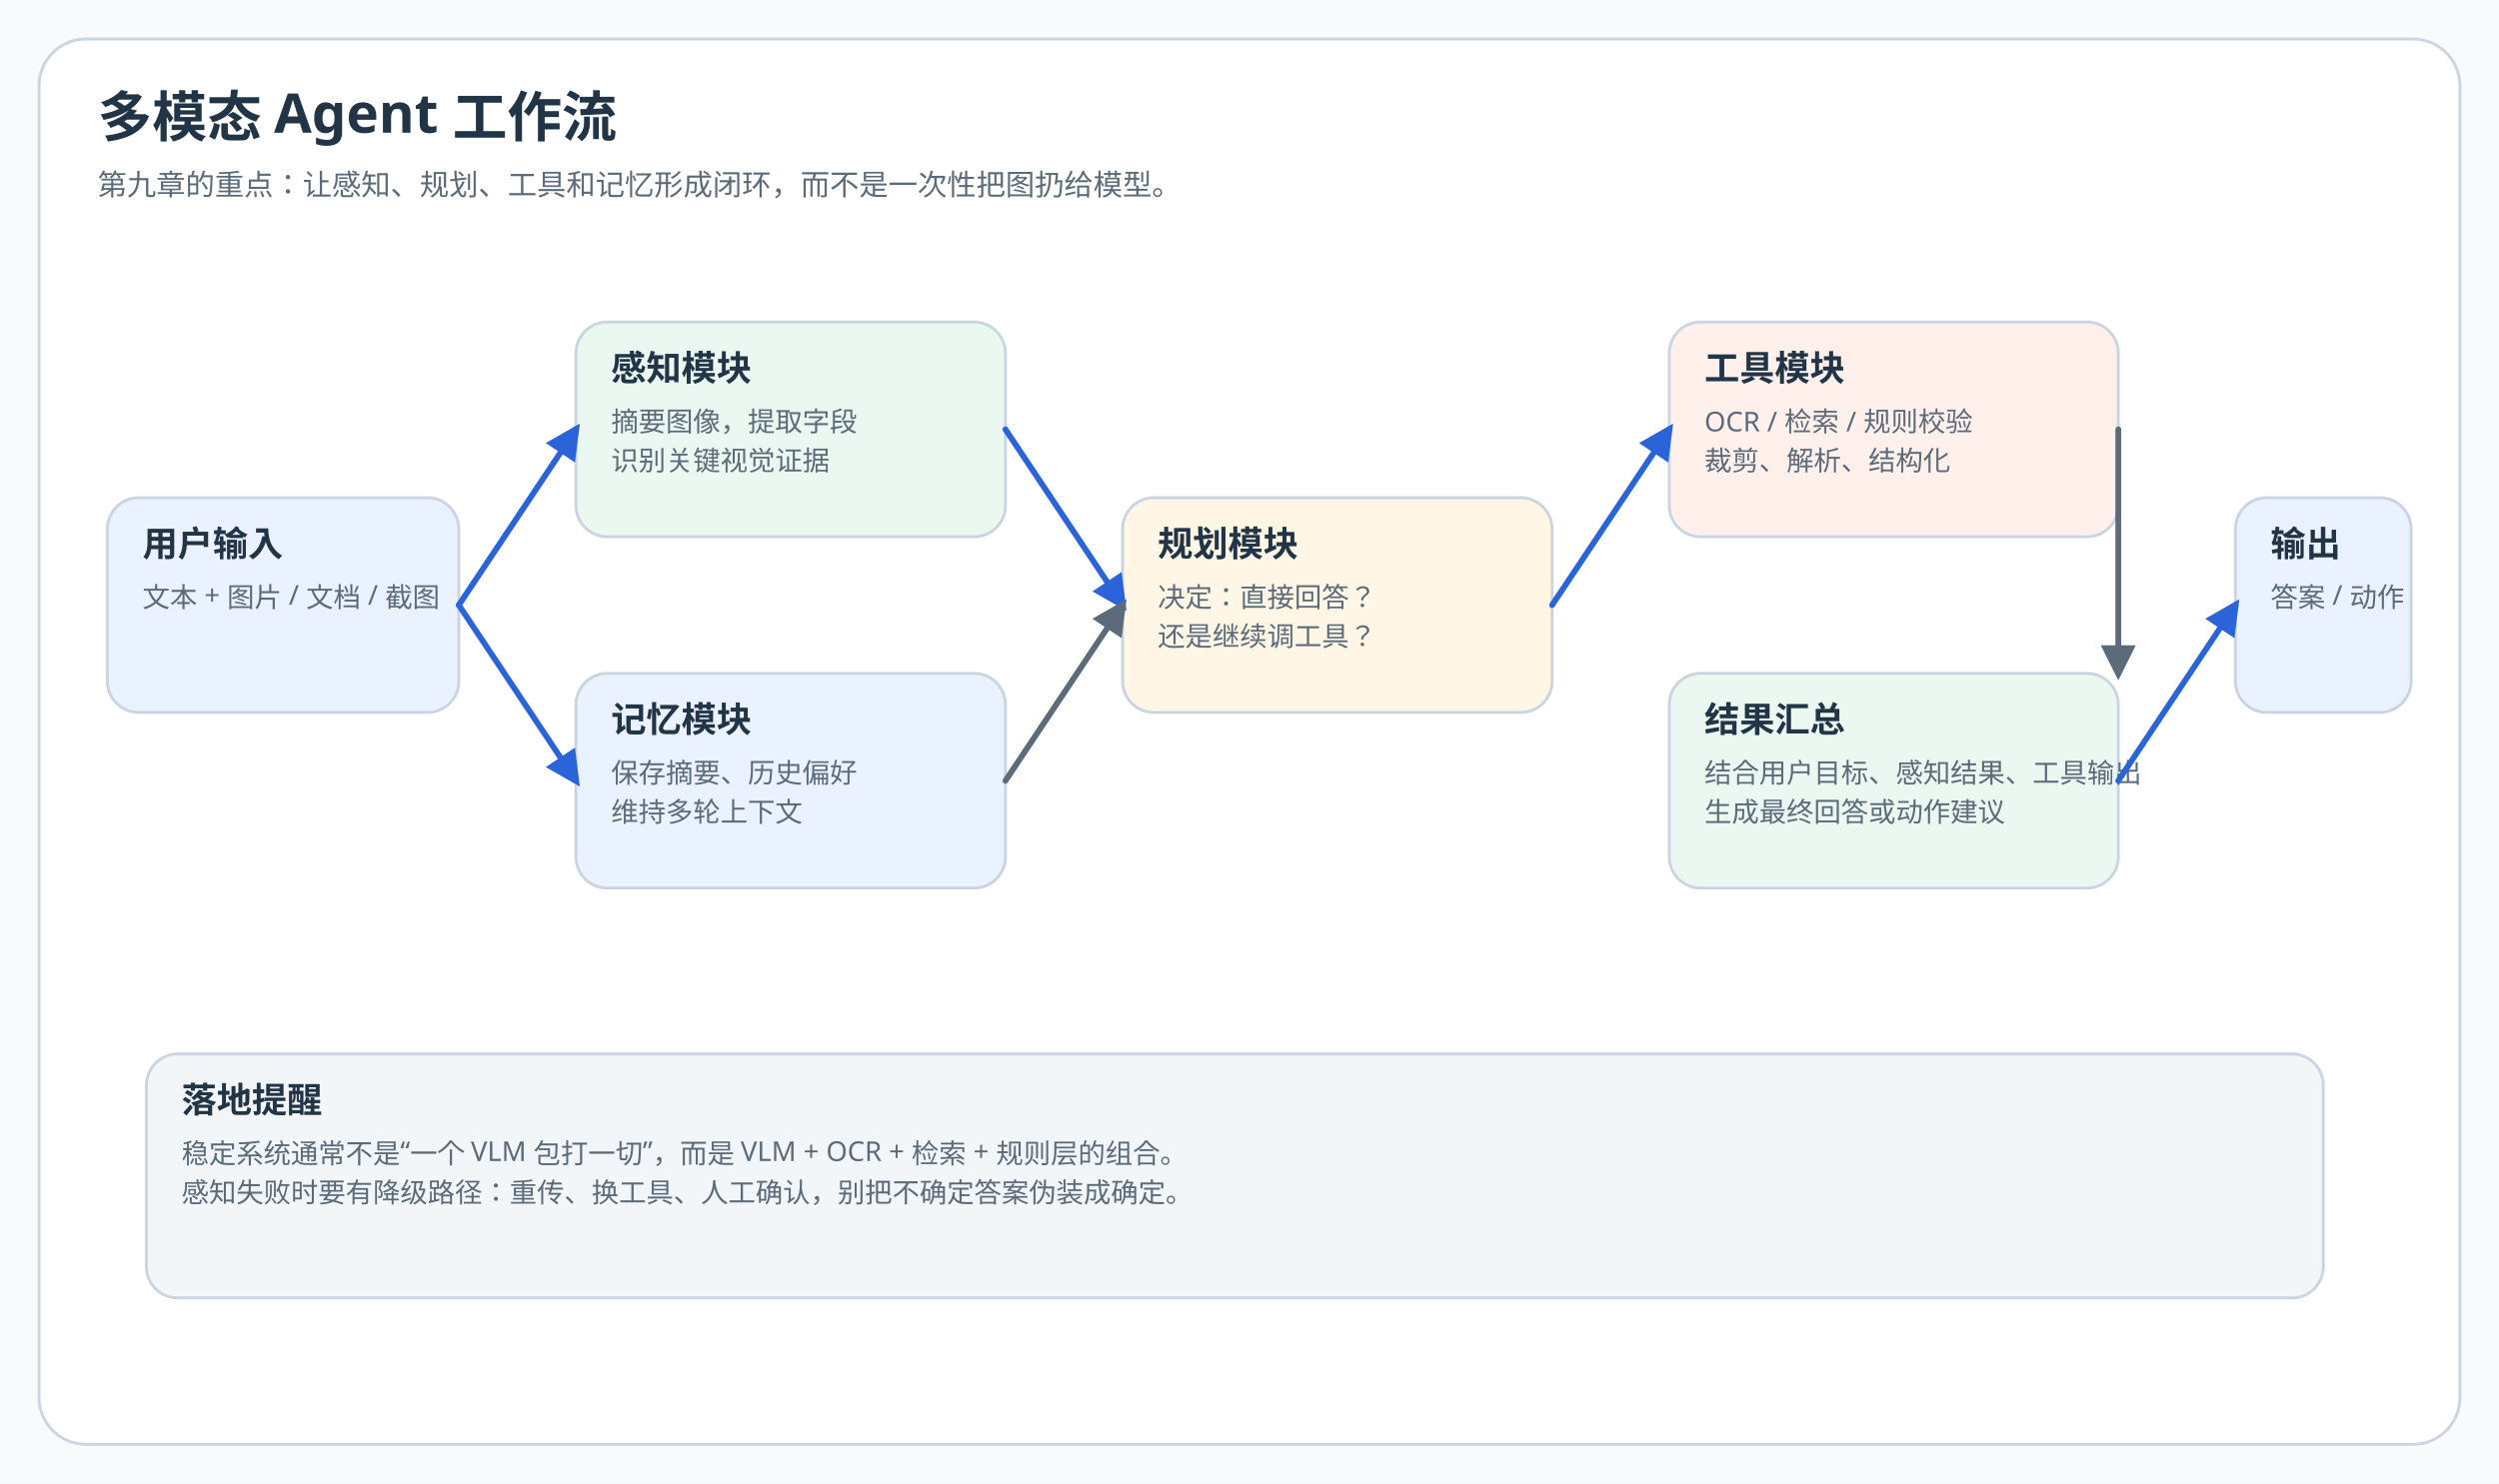
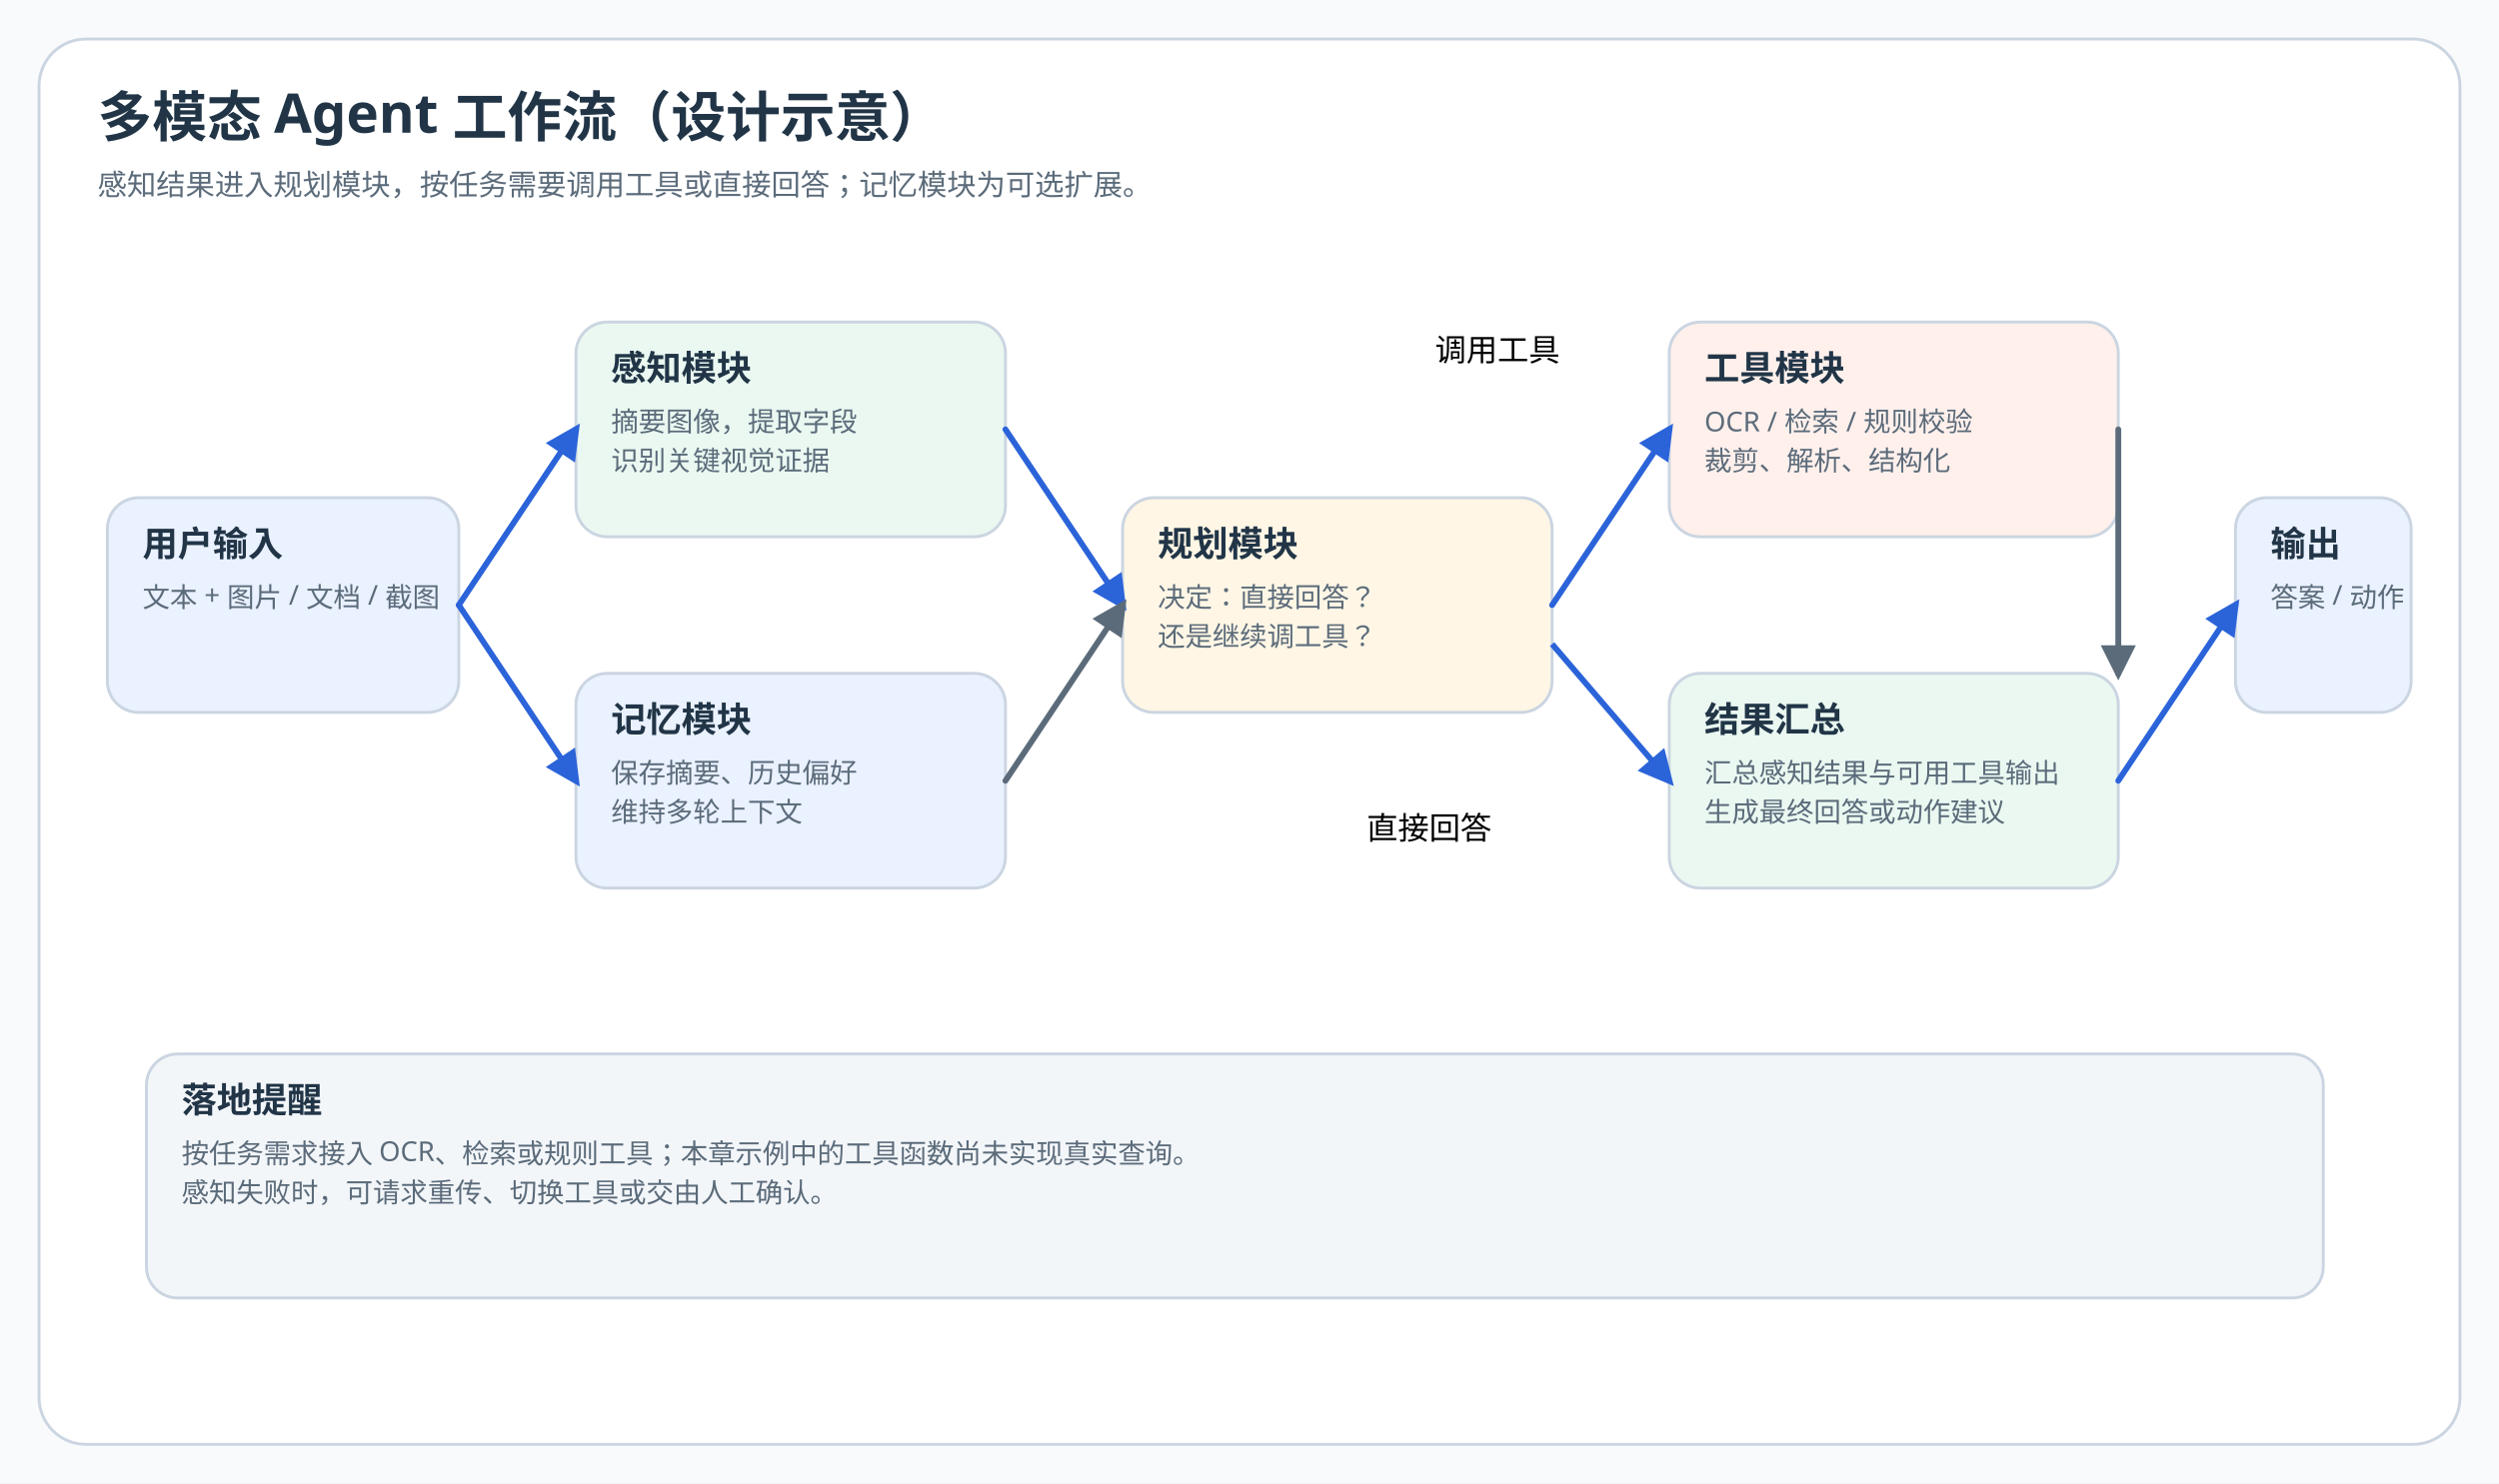
<svg xmlns="http://www.w3.org/2000/svg" width="1280" height="760" viewBox="0 0 1280 760">
  <defs>
    <marker id="m-2B63D9" viewBox="0 0 10 10" refX="8" refY="5" markerWidth="6" markerHeight="6" orient="auto-start-reverse">
      <path d="M0 0L10 5L0 10Z" fill="#2B63D9" />
    </marker>
    <marker id="m-2D8C6C" viewBox="0 0 10 10" refX="8" refY="5" markerWidth="6" markerHeight="6" orient="auto-start-reverse">
      <path d="M0 0L10 5L0 10Z" fill="#2D8C6C" />
    </marker>
    <marker id="m-B7791F" viewBox="0 0 10 10" refX="8" refY="5" markerWidth="6" markerHeight="6" orient="auto-start-reverse">
      <path d="M0 0L10 5L0 10Z" fill="#B7791F" />
    </marker>
    <marker id="m-C0563D" viewBox="0 0 10 10" refX="8" refY="5" markerWidth="6" markerHeight="6" orient="auto-start-reverse">
      <path d="M0 0L10 5L0 10Z" fill="#C0563D" />
    </marker>
    <marker id="m-5B6B7A" viewBox="0 0 10 10" refX="8" refY="5" markerWidth="6" markerHeight="6" orient="auto-start-reverse">
      <path d="M0 0L10 5L0 10Z" fill="#5B6B7A" />
    </marker>
  </defs>
  <rect width="1280" height="760" fill="#F8FAFC" />
  <rect x="20" y="20" width="1240" height="720" rx="24" fill="#FFFFFF" stroke="#CBD5E1" stroke-width="1.5" />
-   <text x="50" y="70" font-family="'Segoe UI','PingFang SC','Microsoft YaHei',sans-serif" font-size="28" font-weight="800" fill="#213547" text-anchor="start">多模态 Agent 工作流</text>
-   <text x="50" y="100" font-family="'Segoe UI','PingFang SC','Microsoft YaHei',sans-serif" font-size="15" font-weight="400" fill="#5B6B7A" text-anchor="start">第九章的重点：让感知、规划、工具和记忆形成闭环，而不是一次性把图扔给模型。</text>
+   <text x="50" y="70" font-family="'Segoe UI','PingFang SC','Microsoft YaHei',sans-serif" font-size="28" font-weight="800" fill="#213547" text-anchor="start">多模态 Agent 工作流（设计示意）</text>
+   <text x="50" y="100" font-family="'Segoe UI','PingFang SC','Microsoft YaHei',sans-serif" font-size="15" font-weight="400" fill="#5B6B7A" text-anchor="start">感知结果进入规划模块，按任务需要调用工具或直接回答；记忆模块为可选扩展。</text>
  <g>
    <rect x="55" y="255" width="180" height="110" rx="16" fill="#EAF1FF" stroke="#CBD5E1" stroke-width="1.5" />
    <text x="73" y="285" font-family="'Segoe UI','PingFang SC','Microsoft YaHei',sans-serif" font-size="18" font-weight="700" fill="#213547" text-anchor="start">用户输入</text>
    <text x="73" y="311" font-family="'Segoe UI','PingFang SC','Microsoft YaHei',sans-serif" font-size="14" font-weight="400" fill="#5B6B7A" text-anchor="start">文本 + 图片 / 文档 / 截图</text>
  </g>
  <g>
    <rect x="295" y="165" width="220" height="110" rx="16" fill="#EAF8F1" stroke="#CBD5E1" stroke-width="1.5" />
    <text x="313" y="195" font-family="'Segoe UI','PingFang SC','Microsoft YaHei',sans-serif" font-size="18" font-weight="700" fill="#213547" text-anchor="start">感知模块</text>
    <text x="313" y="221" font-family="'Segoe UI','PingFang SC','Microsoft YaHei',sans-serif" font-size="14" font-weight="400" fill="#5B6B7A" text-anchor="start">摘要图像，提取字段</text>
    <text x="313" y="241" font-family="'Segoe UI','PingFang SC','Microsoft YaHei',sans-serif" font-size="14" font-weight="400" fill="#5B6B7A" text-anchor="start">识别关键视觉证据</text>
  </g>
  <g>
    <rect x="295" y="345" width="220" height="110" rx="16" fill="#EAF1FF" stroke="#CBD5E1" stroke-width="1.5" />
    <text x="313" y="375" font-family="'Segoe UI','PingFang SC','Microsoft YaHei',sans-serif" font-size="18" font-weight="700" fill="#213547" text-anchor="start">记忆模块</text>
    <text x="313" y="401" font-family="'Segoe UI','PingFang SC','Microsoft YaHei',sans-serif" font-size="14" font-weight="400" fill="#5B6B7A" text-anchor="start">保存摘要、历史偏好</text>
    <text x="313" y="421" font-family="'Segoe UI','PingFang SC','Microsoft YaHei',sans-serif" font-size="14" font-weight="400" fill="#5B6B7A" text-anchor="start">维持多轮上下文</text>
  </g>
  <g>
    <rect x="575" y="255" width="220" height="110" rx="16" fill="#FFF6E5" stroke="#CBD5E1" stroke-width="1.5" />
    <text x="593" y="285" font-family="'Segoe UI','PingFang SC','Microsoft YaHei',sans-serif" font-size="18" font-weight="700" fill="#213547" text-anchor="start">规划模块</text>
    <text x="593" y="311" font-family="'Segoe UI','PingFang SC','Microsoft YaHei',sans-serif" font-size="14" font-weight="400" fill="#5B6B7A" text-anchor="start">决定：直接回答？</text>
    <text x="593" y="331" font-family="'Segoe UI','PingFang SC','Microsoft YaHei',sans-serif" font-size="14" font-weight="400" fill="#5B6B7A" text-anchor="start">还是继续调工具？</text>
  </g>
  <g>
    <rect x="855" y="165" width="230" height="110" rx="16" fill="#FFF0EC" stroke="#CBD5E1" stroke-width="1.5" />
    <text x="873" y="195" font-family="'Segoe UI','PingFang SC','Microsoft YaHei',sans-serif" font-size="18" font-weight="700" fill="#213547" text-anchor="start">工具模块</text>
    <text x="873" y="221" font-family="'Segoe UI','PingFang SC','Microsoft YaHei',sans-serif" font-size="14" font-weight="400" fill="#5B6B7A" text-anchor="start">OCR / 检索 / 规则校验</text>
    <text x="873" y="241" font-family="'Segoe UI','PingFang SC','Microsoft YaHei',sans-serif" font-size="14" font-weight="400" fill="#5B6B7A" text-anchor="start">裁剪、解析、结构化</text>
  </g>
  <g>
    <rect x="855" y="345" width="230" height="110" rx="16" fill="#EAF8F1" stroke="#CBD5E1" stroke-width="1.5" />
    <text x="873" y="375" font-family="'Segoe UI','PingFang SC','Microsoft YaHei',sans-serif" font-size="18" font-weight="700" fill="#213547" text-anchor="start">结果汇总</text>
-     <text x="873" y="401" font-family="'Segoe UI','PingFang SC','Microsoft YaHei',sans-serif" font-size="14" font-weight="400" fill="#5B6B7A" text-anchor="start">结合用户目标、感知结果、工具输出</text>
+     <text x="873" y="401" font-family="'Segoe UI','PingFang SC','Microsoft YaHei',sans-serif" font-size="14" font-weight="400" fill="#5B6B7A" text-anchor="start">汇总感知结果与可用工具输出</text>
    <text x="873" y="421" font-family="'Segoe UI','PingFang SC','Microsoft YaHei',sans-serif" font-size="14" font-weight="400" fill="#5B6B7A" text-anchor="start">生成最终回答或动作建议</text>
  </g>
  <g>
    <rect x="1145" y="255" width="90" height="110" rx="16" fill="#EAF1FF" stroke="#CBD5E1" stroke-width="1.5" />
    <text x="1163" y="285" font-family="'Segoe UI','PingFang SC','Microsoft YaHei',sans-serif" font-size="18" font-weight="700" fill="#213547" text-anchor="start">输出</text>
    <text x="1163" y="311" font-family="'Segoe UI','PingFang SC','Microsoft YaHei',sans-serif" font-size="14" font-weight="400" fill="#5B6B7A" text-anchor="start">答案 / 动作</text>
  </g>
  <line x1="235" y1="310" x2="295" y2="220" stroke="#2B63D9" stroke-width="3" stroke-linecap="round" marker-end="url(#m-2B63D9)" />
  <line x1="235" y1="310" x2="295" y2="400" stroke="#2B63D9" stroke-width="3" stroke-linecap="round" marker-end="url(#m-2B63D9)" />
  <line x1="515" y1="220" x2="575" y2="310" stroke="#2B63D9" stroke-width="3" stroke-linecap="round" marker-end="url(#m-2B63D9)" />
  <line x1="515" y1="400" x2="575" y2="310" stroke="#5B6B7A" stroke-width="3" stroke-linecap="round" marker-end="url(#m-5B6B7A)" />
  <line x1="795" y1="310" x2="855" y2="220" stroke="#2B63D9" stroke-width="3" stroke-linecap="round" marker-end="url(#m-2B63D9)" />
  <line x1="1085" y1="220" x2="1085" y2="345" stroke="#5B6B7A" stroke-width="3" stroke-linecap="round" marker-end="url(#m-5B6B7A)" />
  <line x1="1085" y1="400" x2="1145" y2="310" stroke="#2B63D9" stroke-width="3" stroke-linecap="round" marker-end="url(#m-2B63D9)" />
  <g>
    <rect x="75" y="540" width="1115" height="125" rx="16" fill="#F3F6F9" stroke="#CBD5E1" stroke-width="1.5" />
    <text x="93" y="570" font-family="'Segoe UI','PingFang SC','Microsoft YaHei',sans-serif" font-size="18" font-weight="700" fill="#213547" text-anchor="start">落地提醒</text>
-     <text x="93" y="596" font-family="'Segoe UI','PingFang SC','Microsoft YaHei',sans-serif" font-size="14" font-weight="400" fill="#5B6B7A" text-anchor="start">稳定系统通常不是“一个 VLM 包打一切”，而是 VLM + OCR + 检索 + 规则层的组合。</text>
-     <text x="93" y="616" font-family="'Segoe UI','PingFang SC','Microsoft YaHei',sans-serif" font-size="14" font-weight="400" fill="#5B6B7A" text-anchor="start">感知失败时要有降级路径：重传、换工具、人工确认，别把不确定答案伪装成确定。</text>
+     <text x="93" y="596" font-family="'Segoe UI','PingFang SC','Microsoft YaHei',sans-serif" font-size="14" font-weight="400" fill="#5B6B7A" text-anchor="start">按任务需求接入 OCR、检索或规则工具；本章示例中的工具函数尚未实现真实查询。</text>
+     <text x="93" y="616" font-family="'Segoe UI','PingFang SC','Microsoft YaHei',sans-serif" font-size="14" font-weight="400" fill="#5B6B7A" text-anchor="start">感知失败时，可请求重传、切换工具或交由人工确认。</text>
  </g>
+   <line x1="795" y1="330" x2="855" y2="400" stroke="#2B63D9" stroke-width="3" marker-end="url(#m-2B63D9)" />
+   <text x="700" y="430" font-size="16" font-weight="400">直接回答</text>
+   <text x="735" y="185" font-size="16" font-weight="400">调用工具</text>
</svg>
